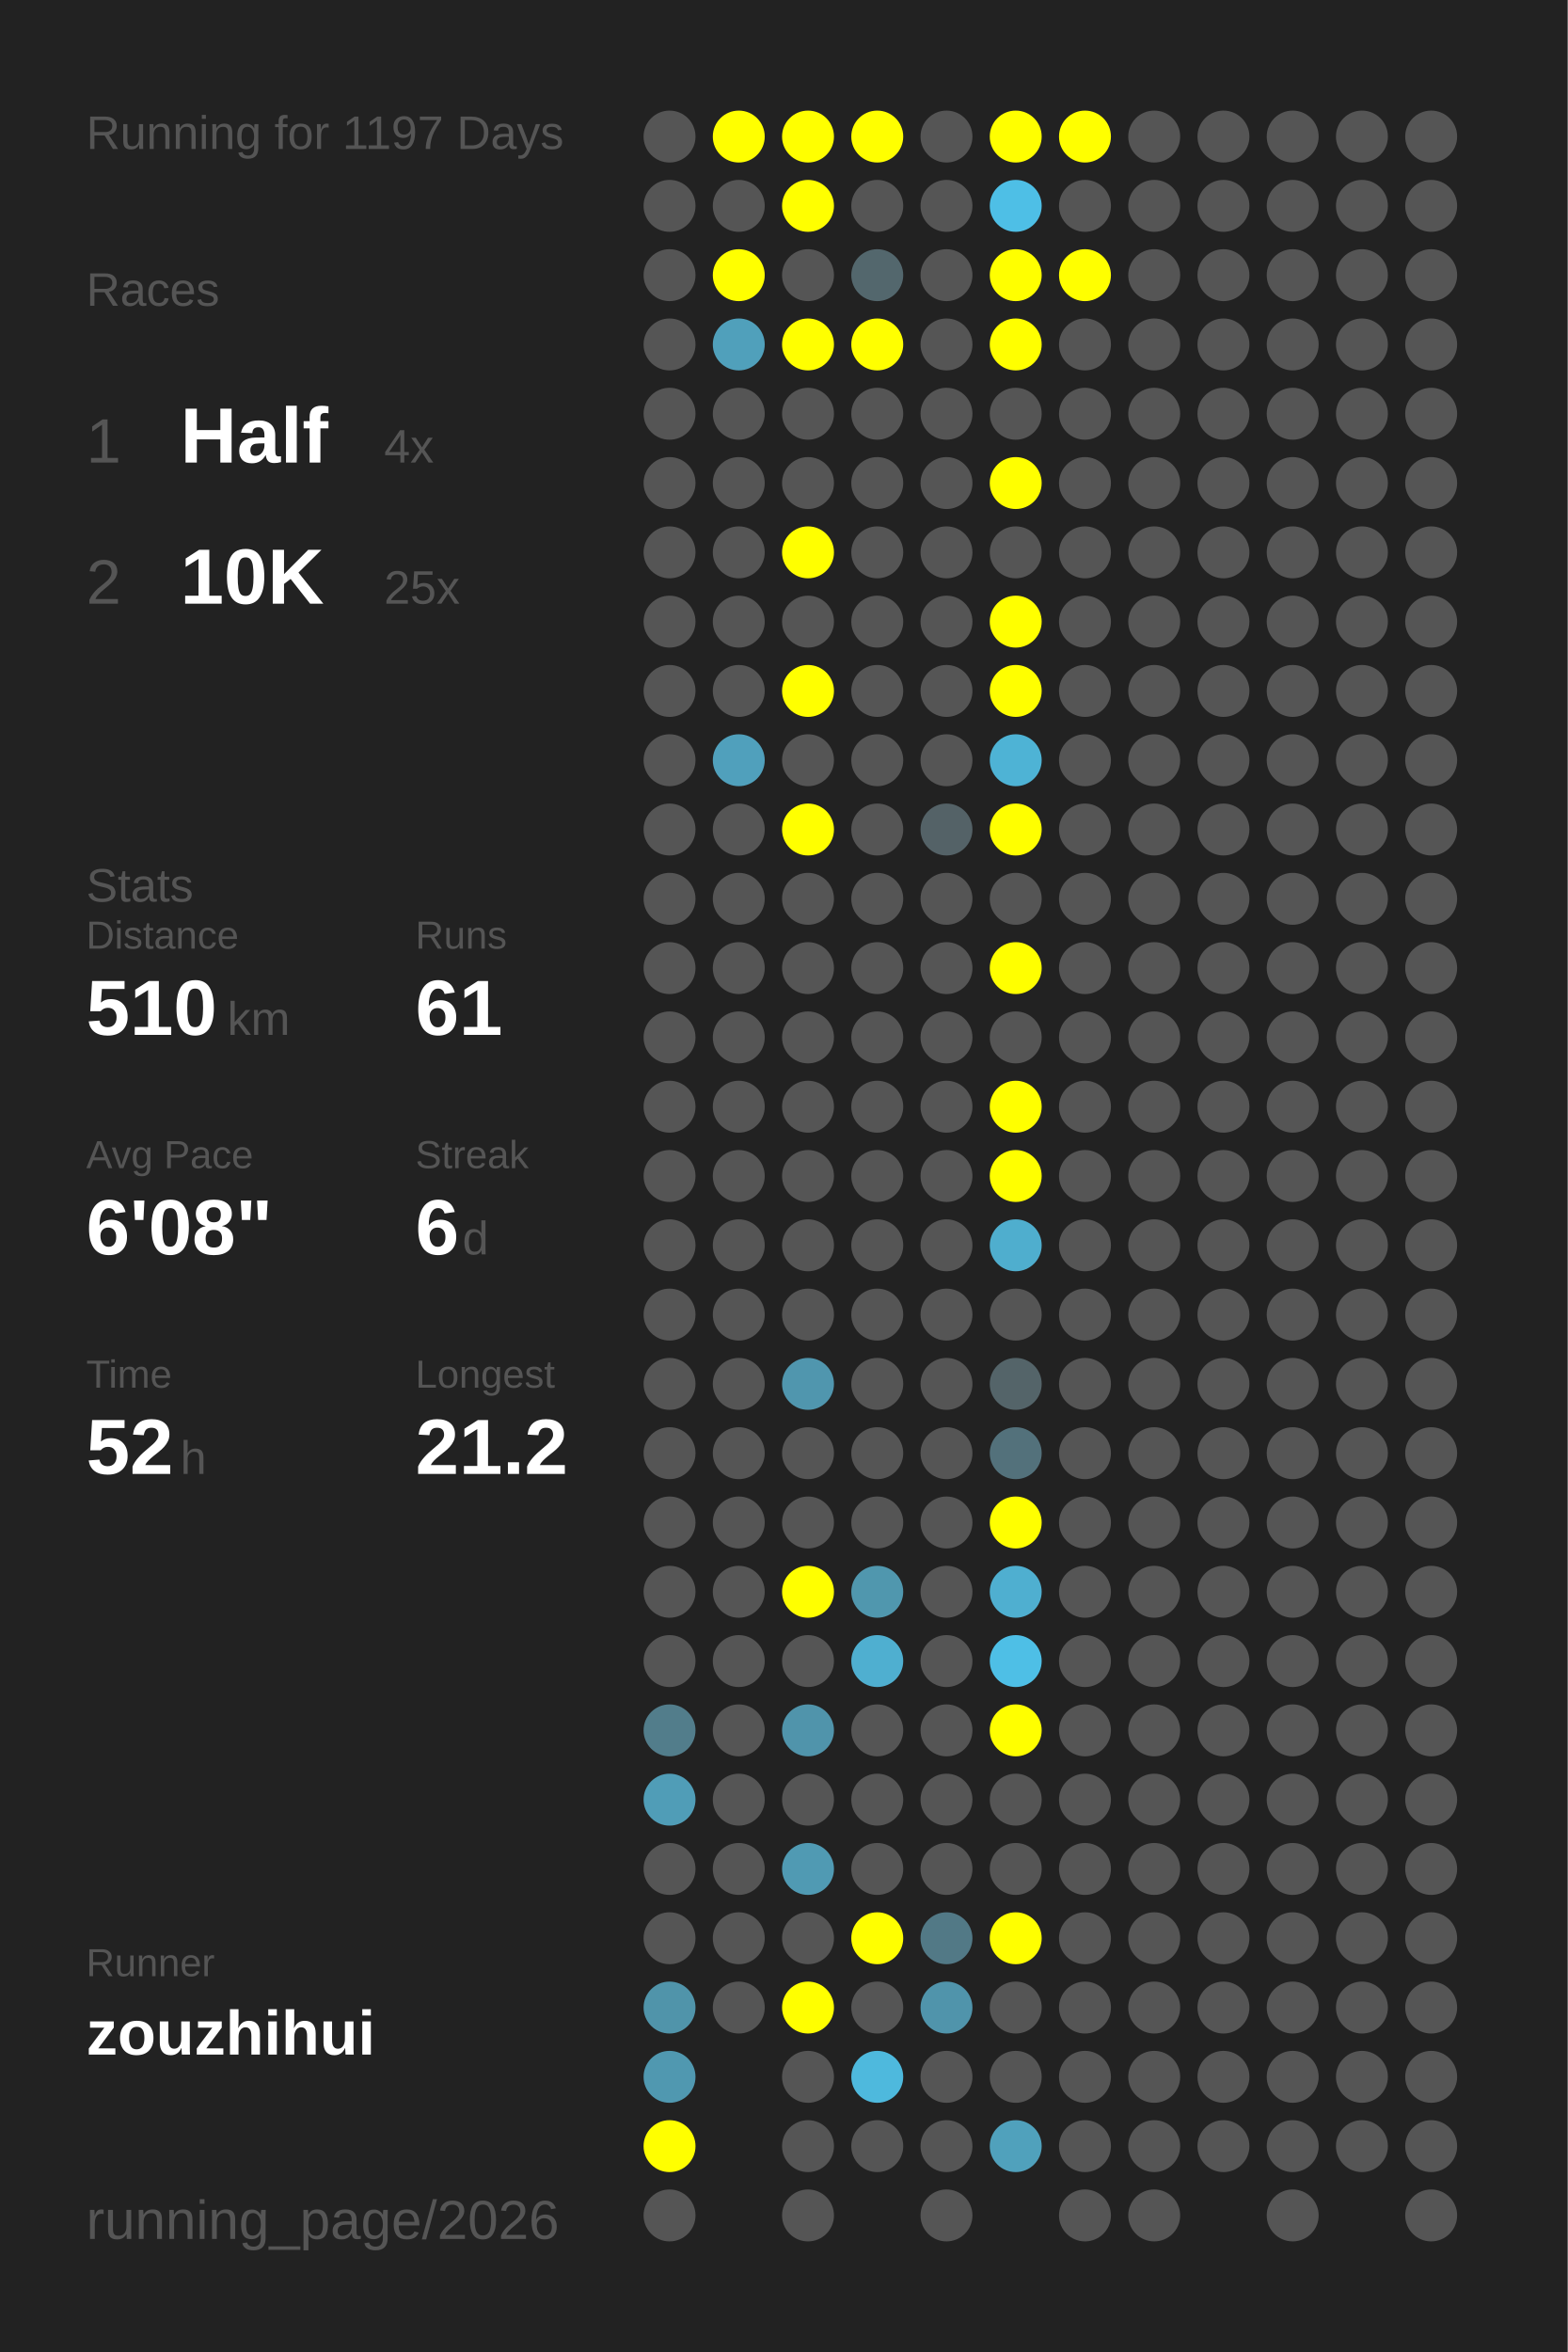
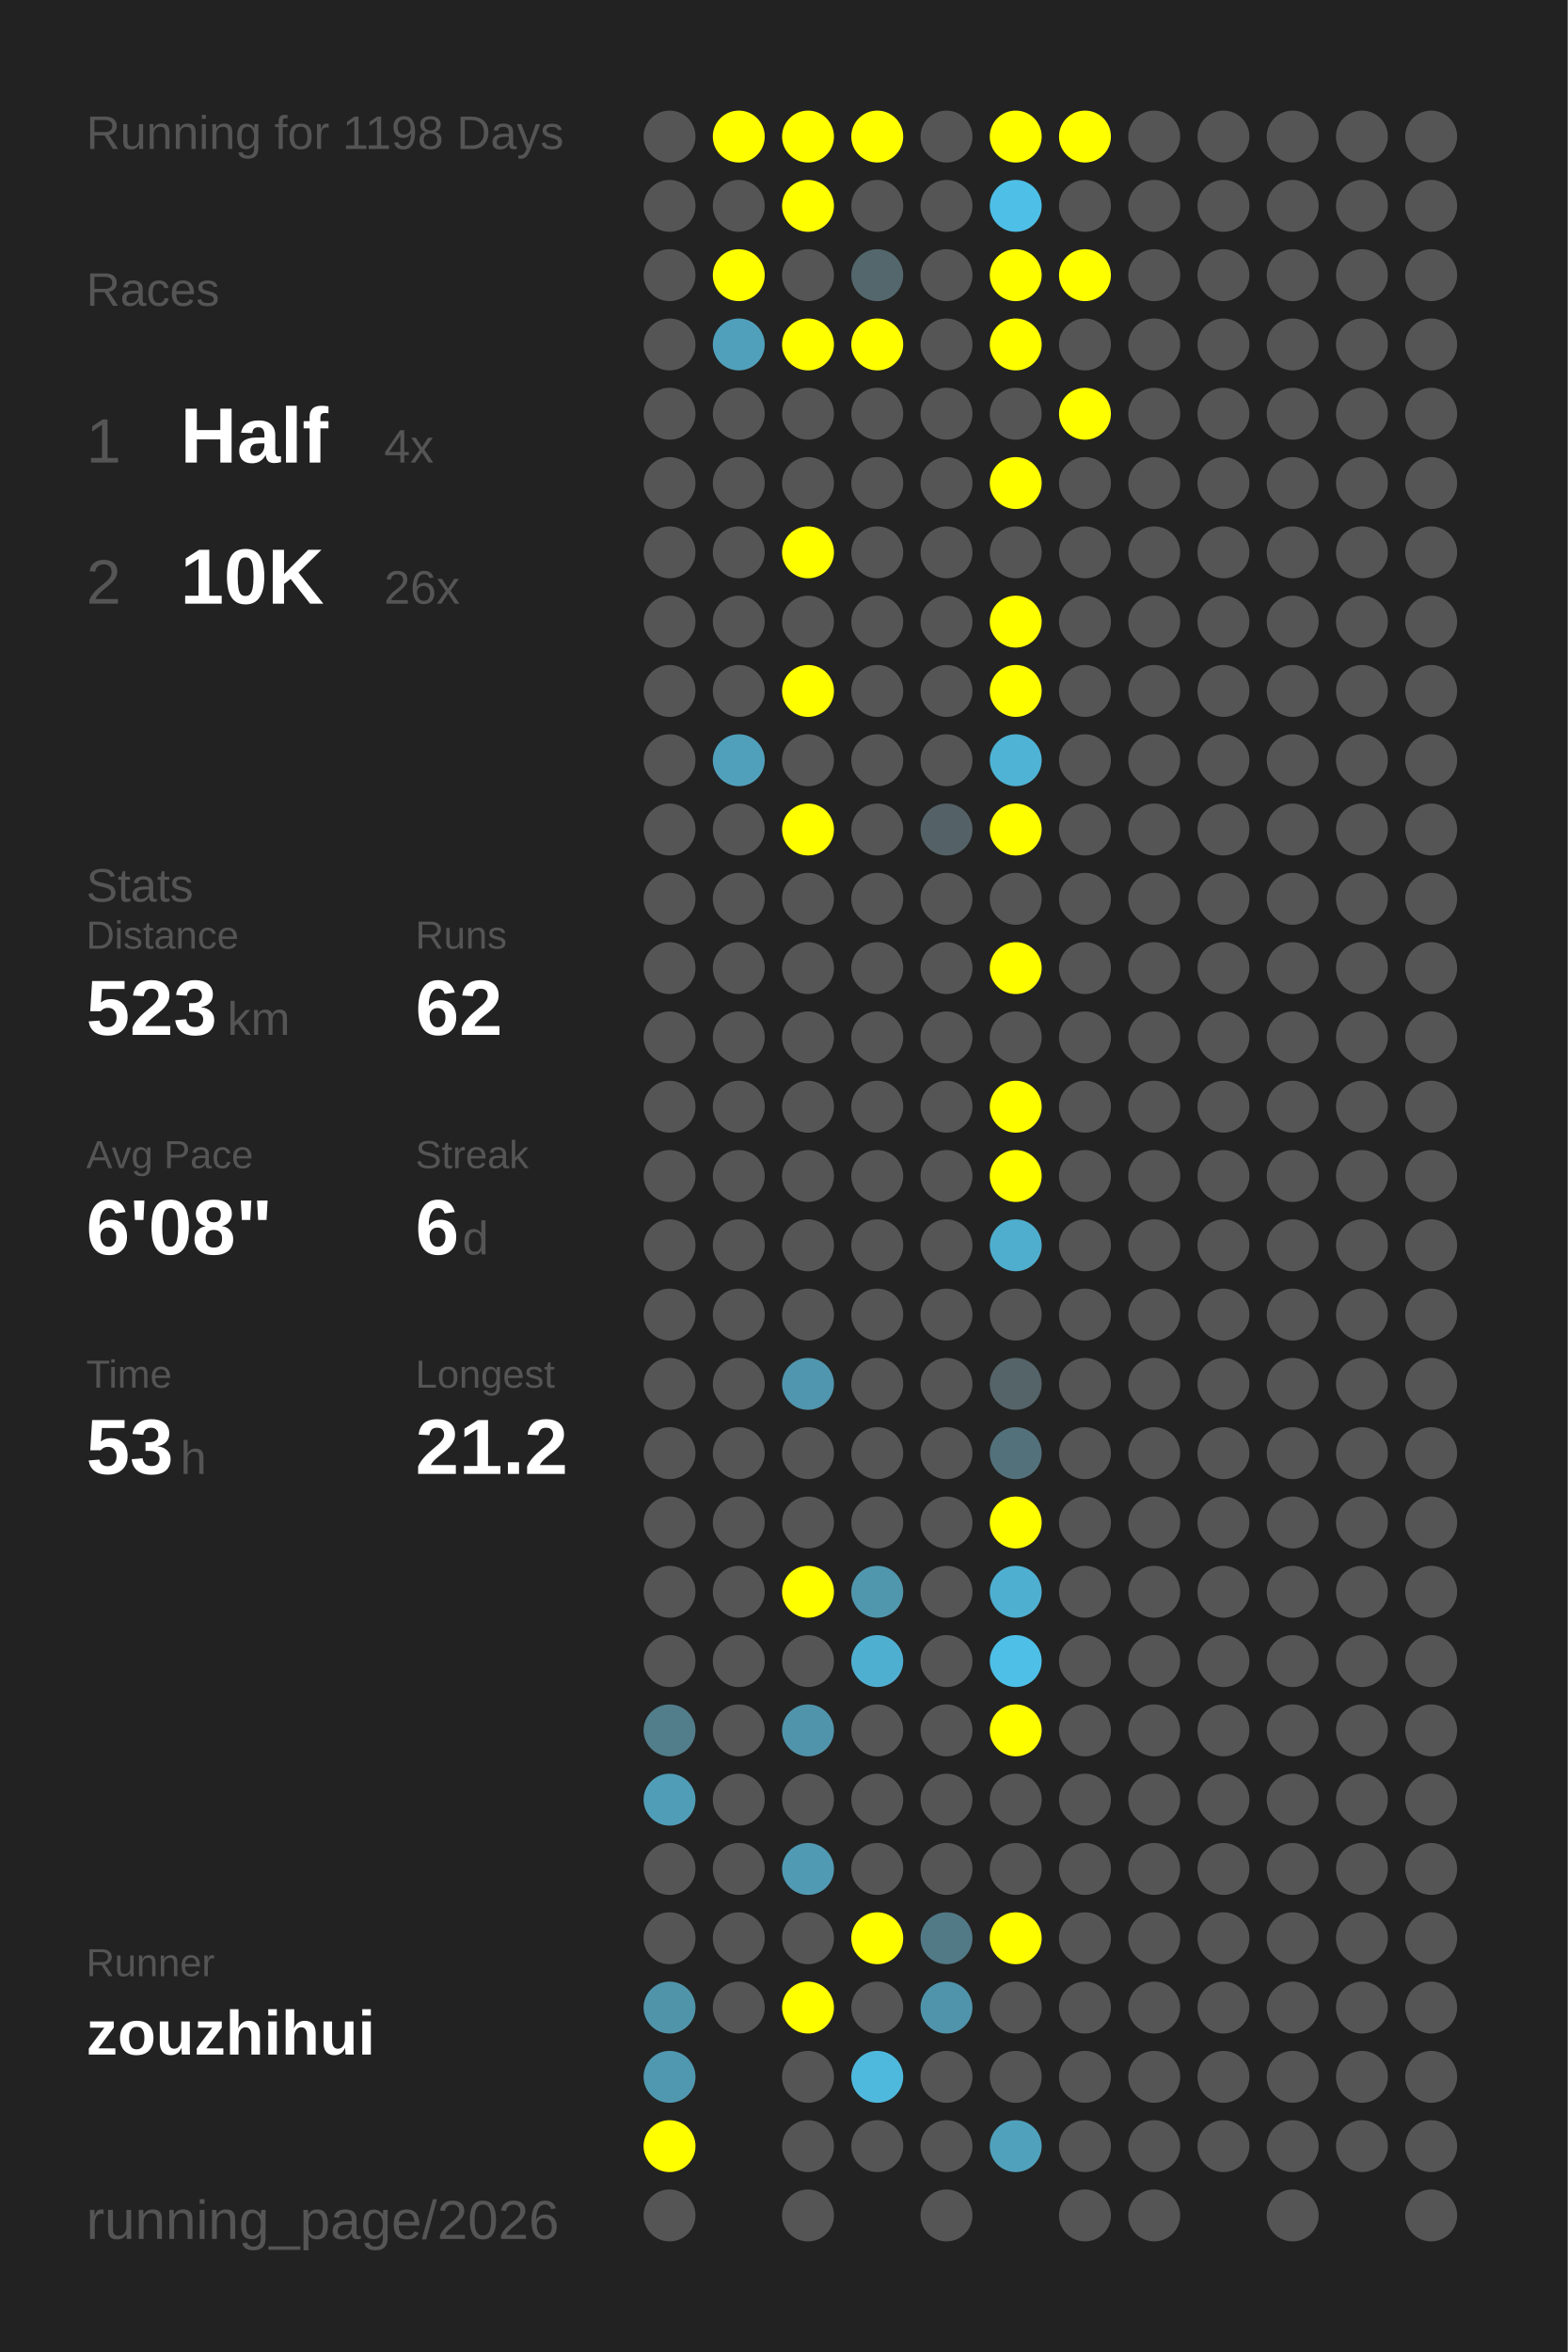
<svg xmlns="http://www.w3.org/2000/svg" baseProfile="full" height="300mm" version="1.1" viewBox="0,0,200,300" width="200mm">
  <defs />
  <rect fill="#222222" height="300" width="200" x="0" y="0" />
-   <text fill="#555555" style="font-size:6px; font-family:Arial;" x="11" y="19">Running for 1197 Days</text>
+   <text fill="#555555" style="font-size:6px; font-family:Arial;" x="11" y="19">Running for 1198 Days</text>
  <text fill="#555555" style="font-size:6px; font-family:Arial;" x="11" y="39">Races</text>
  <text fill="#555555" style="font-size:8px; font-family:Arial;" x="11" y="59">1</text>
  <text fill="#FFFFFF" style="font-size:10px; font-family:Arial; font-weight:bold;" x="23" y="59">Half</text>
  <text fill="#555555" style="font-size:6px; font-family:Arial;" x="49" y="59">4x</text>
  <text fill="#555555" style="font-size:8px; font-family:Arial;" x="11" y="77">2</text>
  <text fill="#FFFFFF" style="font-size:10px; font-family:Arial; font-weight:bold;" x="23" y="77">10K</text>
-   <text fill="#555555" style="font-size:6px; font-family:Arial;" x="49" y="77">25x</text>
+   <text fill="#555555" style="font-size:6px; font-family:Arial;" x="49" y="77">26x</text>
  <text fill="#555555" style="font-size:6px; font-family:Arial;" x="11" y="115">Stats</text>
  <text fill="#555555" style="font-size:5px; font-family:Arial;" x="11" y="121">Distance</text>
-   <text fill="#FFFFFF" style="font-size:10px; font-family:Arial; font-weight:bold;" x="11" y="132">510</text>
+   <text fill="#FFFFFF" style="font-size:10px; font-family:Arial; font-weight:bold;" x="11" y="132">523</text>
  <text fill="#555555" style="font-size:6px; font-family:Arial;" x="29" y="132">km</text>
  <text fill="#555555" style="font-size:5px; font-family:Arial;" x="53" y="121">Runs</text>
-   <text fill="#FFFFFF" style="font-size:10px; font-family:Arial; font-weight:bold;" x="53" y="132">61</text>
+   <text fill="#FFFFFF" style="font-size:10px; font-family:Arial; font-weight:bold;" x="53" y="132">62</text>
  <text fill="#555555" style="font-size:5px; font-family:Arial;" x="11" y="149">Avg Pace</text>
  <text fill="#FFFFFF" style="font-size:10px; font-family:Arial; font-weight:bold;" x="11" y="160">6'08"</text>
  <text fill="#555555" style="font-size:5px; font-family:Arial;" x="53" y="149">Streak</text>
  <text fill="#FFFFFF" style="font-size:10px; font-family:Arial; font-weight:bold;" x="53" y="160">6</text>
  <text fill="#555555" style="font-size:6px; font-family:Arial;" x="59" y="160">d</text>
  <text fill="#555555" style="font-size:5px; font-family:Arial;" x="11" y="177">Time</text>
-   <text fill="#FFFFFF" style="font-size:10px; font-family:Arial; font-weight:bold;" x="11" y="188">52</text>
+   <text fill="#FFFFFF" style="font-size:10px; font-family:Arial; font-weight:bold;" x="11" y="188">53</text>
  <text fill="#555555" style="font-size:6px; font-family:Arial;" x="23" y="188">h</text>
  <text fill="#555555" style="font-size:5px; font-family:Arial;" x="53" y="177">Longest</text>
  <text fill="#FFFFFF" style="font-size:10px; font-family:Arial; font-weight:bold;" x="53" y="188">21.2</text>
  <text fill="#555555" style="font-size:5px; font-family:Arial;" x="11" y="252.065">Runner</text>
  <text fill="#FFFFFF" style="font-size:8px; font-family:Arial; font-weight:bold;" x="11" y="262.065">zouzhihui</text>
  <text fill="#555555" style="font-size:7px; font-family:Arial;" x="11" y="285.581">running_page/2026</text>
  <circle cx="85.417" cy="17.419" fill="#555555" r="3.312" />
  <circle cx="85.417" cy="26.258" fill="#555555" r="3.312" />
  <circle cx="85.417" cy="35.097" fill="#555555" r="3.312" />
  <circle cx="85.417" cy="43.935" fill="#555555" r="3.312" />
  <circle cx="85.417" cy="52.774" fill="#555555" r="3.312" />
  <circle cx="85.417" cy="61.613" fill="#555555" r="3.312" />
  <circle cx="85.417" cy="70.452" fill="#555555" r="3.312" />
  <circle cx="85.417" cy="79.29" fill="#555555" r="3.312" />
  <circle cx="85.417" cy="88.129" fill="#555555" r="3.312" />
  <circle cx="85.417" cy="96.968" fill="#555555" r="3.312" />
  <circle cx="85.417" cy="105.806" fill="#555555" r="3.312" />
  <circle cx="85.417" cy="114.645" fill="#555555" r="3.312" />
  <circle cx="85.417" cy="123.484" fill="#555555" r="3.312" />
  <circle cx="85.417" cy="132.323" fill="#555555" r="3.312" />
  <circle cx="85.417" cy="141.161" fill="#555555" r="3.312" />
  <circle cx="85.417" cy="150" fill="#555555" r="3.312" />
  <circle cx="85.417" cy="158.839" fill="#555555" r="3.312" />
  <circle cx="85.417" cy="167.677" fill="#555555" r="3.312" />
  <circle cx="85.417" cy="176.516" fill="#555555" r="3.312" />
  <circle cx="85.417" cy="185.355" fill="#555555" r="3.312" />
  <circle cx="85.417" cy="194.194" fill="#555555" r="3.312" />
  <circle cx="85.417" cy="203.032" fill="#555555" r="3.312" />
  <circle cx="85.417" cy="211.871" fill="#555555" r="3.312" />
  <circle cx="85.417" cy="220.71" fill="#527d8b" r="3.312" />
  <circle cx="85.417" cy="229.548" fill="#509db7" r="3.312" />
  <circle cx="85.417" cy="238.387" fill="#555555" r="3.312" />
  <circle cx="85.417" cy="247.226" fill="#555555" r="3.312" />
  <circle cx="85.417" cy="256.065" fill="#5094aa" r="3.312" />
  <circle cx="85.417" cy="264.903" fill="#5098b0" r="3.312" />
  <circle cx="85.417" cy="273.742" fill="#FFFF00" r="3.312" />
  <circle cx="85.417" cy="282.581" fill="#555555" r="3.312" />
  <circle cx="94.25" cy="17.419" fill="#FFFF00" r="3.312" />
  <circle cx="94.25" cy="26.258" fill="#555555" r="3.312" />
  <circle cx="94.25" cy="35.097" fill="#FFFF00" r="3.312" />
  <circle cx="94.25" cy="43.935" fill="#50a0bb" r="3.312" />
  <circle cx="94.25" cy="52.774" fill="#555555" r="3.312" />
  <circle cx="94.25" cy="61.613" fill="#555555" r="3.312" />
  <circle cx="94.25" cy="70.452" fill="#555555" r="3.312" />
  <circle cx="94.25" cy="79.29" fill="#555555" r="3.312" />
  <circle cx="94.25" cy="88.129" fill="#555555" r="3.312" />
  <circle cx="94.25" cy="96.968" fill="#50a0bc" r="3.312" />
  <circle cx="94.25" cy="105.806" fill="#555555" r="3.312" />
  <circle cx="94.25" cy="114.645" fill="#555555" r="3.312" />
  <circle cx="94.25" cy="123.484" fill="#555555" r="3.312" />
  <circle cx="94.25" cy="132.323" fill="#555555" r="3.312" />
  <circle cx="94.25" cy="141.161" fill="#555555" r="3.312" />
  <circle cx="94.25" cy="150" fill="#555555" r="3.312" />
  <circle cx="94.25" cy="158.839" fill="#555555" r="3.312" />
  <circle cx="94.25" cy="167.677" fill="#555555" r="3.312" />
  <circle cx="94.25" cy="176.516" fill="#555555" r="3.312" />
  <circle cx="94.25" cy="185.355" fill="#555555" r="3.312" />
  <circle cx="94.25" cy="194.194" fill="#555555" r="3.312" />
  <circle cx="94.25" cy="203.032" fill="#555555" r="3.312" />
  <circle cx="94.25" cy="211.871" fill="#555555" r="3.312" />
  <circle cx="94.25" cy="220.71" fill="#555555" r="3.312" />
  <circle cx="94.25" cy="229.548" fill="#555555" r="3.312" />
  <circle cx="94.25" cy="238.387" fill="#555555" r="3.312" />
  <circle cx="94.25" cy="247.226" fill="#555555" r="3.312" />
  <circle cx="94.25" cy="256.065" fill="#555555" r="3.312" />
  <circle cx="103.083" cy="17.419" fill="#FFFF00" r="3.312" />
  <circle cx="103.083" cy="26.258" fill="#FFFF00" r="3.312" />
  <circle cx="103.083" cy="35.097" fill="#555555" r="3.312" />
  <circle cx="103.083" cy="43.935" fill="#FFFF00" r="3.312" />
  <circle cx="103.083" cy="52.774" fill="#555555" r="3.312" />
  <circle cx="103.083" cy="61.613" fill="#555555" r="3.312" />
  <circle cx="103.083" cy="70.452" fill="#FFFF00" r="3.312" />
  <circle cx="103.083" cy="79.29" fill="#555555" r="3.312" />
  <circle cx="103.083" cy="88.129" fill="#FFFF00" r="3.312" />
  <circle cx="103.083" cy="96.968" fill="#555555" r="3.312" />
  <circle cx="103.083" cy="105.806" fill="#FFFF00" r="3.312" />
  <circle cx="103.083" cy="114.645" fill="#555555" r="3.312" />
  <circle cx="103.083" cy="123.484" fill="#555555" r="3.312" />
  <circle cx="103.083" cy="132.323" fill="#555555" r="3.312" />
  <circle cx="103.083" cy="141.161" fill="#555555" r="3.312" />
  <circle cx="103.083" cy="150" fill="#555555" r="3.312" />
  <circle cx="103.083" cy="158.839" fill="#555555" r="3.312" />
  <circle cx="103.083" cy="167.677" fill="#555555" r="3.312" />
  <circle cx="103.083" cy="176.516" fill="#5096ae" r="3.312" />
  <circle cx="103.083" cy="185.355" fill="#555555" r="3.312" />
  <circle cx="103.083" cy="194.194" fill="#555555" r="3.312" />
  <circle cx="103.083" cy="203.032" fill="#FFFF00" r="3.312" />
  <circle cx="103.083" cy="211.871" fill="#555555" r="3.312" />
  <circle cx="103.083" cy="220.71" fill="#5094ab" r="3.312" />
  <circle cx="103.083" cy="229.548" fill="#555555" r="3.312" />
  <circle cx="103.083" cy="238.387" fill="#509ab3" r="3.312" />
  <circle cx="103.083" cy="247.226" fill="#555555" r="3.312" />
  <circle cx="103.083" cy="256.065" fill="#FFFF00" r="3.312" />
  <circle cx="103.083" cy="264.903" fill="#555555" r="3.312" />
  <circle cx="103.083" cy="273.742" fill="#555555" r="3.312" />
  <circle cx="103.083" cy="282.581" fill="#555555" r="3.312" />
  <circle cx="111.917" cy="17.419" fill="#FFFF00" r="3.312" />
  <circle cx="111.917" cy="26.258" fill="#555555" r="3.312" />
  <circle cx="111.917" cy="35.097" fill="#53676d" r="3.312" />
  <circle cx="111.917" cy="43.935" fill="#FFFF00" r="3.312" />
  <circle cx="111.917" cy="52.774" fill="#555555" r="3.312" />
  <circle cx="111.917" cy="61.613" fill="#555555" r="3.312" />
  <circle cx="111.917" cy="70.452" fill="#555555" r="3.312" />
  <circle cx="111.917" cy="79.29" fill="#555555" r="3.312" />
  <circle cx="111.917" cy="88.129" fill="#555555" r="3.312" />
  <circle cx="111.917" cy="96.968" fill="#555555" r="3.312" />
  <circle cx="111.917" cy="105.806" fill="#555555" r="3.312" />
  <circle cx="111.917" cy="114.645" fill="#555555" r="3.312" />
  <circle cx="111.917" cy="123.484" fill="#555555" r="3.312" />
  <circle cx="111.917" cy="132.323" fill="#555555" r="3.312" />
  <circle cx="111.917" cy="141.161" fill="#555555" r="3.312" />
  <circle cx="111.917" cy="150" fill="#555555" r="3.312" />
  <circle cx="111.917" cy="158.839" fill="#555555" r="3.312" />
  <circle cx="111.917" cy="167.677" fill="#555555" r="3.312" />
  <circle cx="111.917" cy="176.516" fill="#555555" r="3.312" />
  <circle cx="111.917" cy="185.355" fill="#555555" r="3.312" />
  <circle cx="111.917" cy="194.194" fill="#555555" r="3.312" />
  <circle cx="111.917" cy="203.032" fill="#5097ae" r="3.312" />
  <circle cx="111.917" cy="211.871" fill="#4fafd0" r="3.312" />
  <circle cx="111.917" cy="220.71" fill="#555555" r="3.312" />
  <circle cx="111.917" cy="229.548" fill="#555555" r="3.312" />
  <circle cx="111.917" cy="238.387" fill="#555555" r="3.312" />
  <circle cx="111.917" cy="247.226" fill="#FFFF00" r="3.312" />
  <circle cx="111.917" cy="256.065" fill="#555555" r="3.312" />
  <circle cx="111.917" cy="264.903" fill="#4eb9dd" r="3.312" />
  <circle cx="111.917" cy="273.742" fill="#555555" r="3.312" />
  <circle cx="120.75" cy="17.419" fill="#555555" r="3.312" />
  <circle cx="120.75" cy="26.258" fill="#555555" r="3.312" />
  <circle cx="120.75" cy="35.097" fill="#555555" r="3.312" />
  <circle cx="120.75" cy="43.935" fill="#555555" r="3.312" />
  <circle cx="120.75" cy="52.774" fill="#555555" r="3.312" />
  <circle cx="120.75" cy="61.613" fill="#555555" r="3.312" />
  <circle cx="120.75" cy="70.452" fill="#555555" r="3.312" />
  <circle cx="120.75" cy="79.29" fill="#555555" r="3.312" />
  <circle cx="120.75" cy="88.129" fill="#555555" r="3.312" />
  <circle cx="120.75" cy="96.968" fill="#555555" r="3.312" />
  <circle cx="120.75" cy="105.806" fill="#546267" r="3.312" />
  <circle cx="120.75" cy="114.645" fill="#555555" r="3.312" />
  <circle cx="120.75" cy="123.484" fill="#555555" r="3.312" />
  <circle cx="120.75" cy="132.323" fill="#555555" r="3.312" />
  <circle cx="120.75" cy="141.161" fill="#555555" r="3.312" />
  <circle cx="120.75" cy="150" fill="#555555" r="3.312" />
  <circle cx="120.75" cy="158.839" fill="#555555" r="3.312" />
  <circle cx="120.75" cy="167.677" fill="#555555" r="3.312" />
  <circle cx="120.75" cy="176.516" fill="#555555" r="3.312" />
  <circle cx="120.75" cy="185.355" fill="#555555" r="3.312" />
  <circle cx="120.75" cy="194.194" fill="#555555" r="3.312" />
  <circle cx="120.75" cy="203.032" fill="#555555" r="3.312" />
  <circle cx="120.75" cy="211.871" fill="#555555" r="3.312" />
  <circle cx="120.75" cy="220.71" fill="#555555" r="3.312" />
  <circle cx="120.75" cy="229.548" fill="#555555" r="3.312" />
  <circle cx="120.75" cy="238.387" fill="#555555" r="3.312" />
  <circle cx="120.75" cy="247.226" fill="#527986" r="3.312" />
  <circle cx="120.75" cy="256.065" fill="#5094ab" r="3.312" />
  <circle cx="120.75" cy="264.903" fill="#555555" r="3.312" />
  <circle cx="120.75" cy="273.742" fill="#555555" r="3.312" />
  <circle cx="120.75" cy="282.581" fill="#555555" r="3.312" />
  <circle cx="129.583" cy="17.419" fill="#FFFF00" r="3.312" />
  <circle cx="129.583" cy="26.258" fill="#4ebfe6" r="3.312" />
  <circle cx="129.583" cy="35.097" fill="#FFFF00" r="3.312" />
  <circle cx="129.583" cy="43.935" fill="#FFFF00" r="3.312" />
  <circle cx="129.583" cy="52.774" fill="#555555" r="3.312" />
  <circle cx="129.583" cy="61.613" fill="#FFFF00" r="3.312" />
  <circle cx="129.583" cy="70.452" fill="#555555" r="3.312" />
  <circle cx="129.583" cy="79.29" fill="#FFFF00" r="3.312" />
  <circle cx="129.583" cy="88.129" fill="#FFFF00" r="3.312" />
  <circle cx="129.583" cy="96.968" fill="#4eb3d5" r="3.312" />
  <circle cx="129.583" cy="105.806" fill="#FFFF00" r="3.312" />
  <circle cx="129.583" cy="114.645" fill="#555555" r="3.312" />
  <circle cx="129.583" cy="123.484" fill="#FFFF00" r="3.312" />
  <circle cx="129.583" cy="132.323" fill="#555555" r="3.312" />
  <circle cx="129.583" cy="141.161" fill="#FFFF00" r="3.312" />
  <circle cx="129.583" cy="150" fill="#FFFF00" r="3.312" />
  <circle cx="129.583" cy="158.839" fill="#4faece" r="3.312" />
  <circle cx="129.583" cy="167.677" fill="#555555" r="3.312" />
  <circle cx="129.583" cy="176.516" fill="#546469" r="3.312" />
  <circle cx="129.583" cy="185.355" fill="#53717b" r="3.312" />
  <circle cx="129.583" cy="194.194" fill="#FFFF00" r="3.312" />
  <circle cx="129.583" cy="203.032" fill="#4fafd0" r="3.312" />
  <circle cx="129.583" cy="211.871" fill="#4ebfe6" r="3.312" />
  <circle cx="129.583" cy="220.71" fill="#FFFF00" r="3.312" />
  <circle cx="129.583" cy="229.548" fill="#555555" r="3.312" />
  <circle cx="129.583" cy="238.387" fill="#555555" r="3.312" />
  <circle cx="129.583" cy="247.226" fill="#FFFF00" r="3.312" />
  <circle cx="129.583" cy="256.065" fill="#555555" r="3.312" />
  <circle cx="129.583" cy="264.903" fill="#555555" r="3.312" />
  <circle cx="129.583" cy="273.742" fill="#50a1bc" r="3.312" />
  <circle cx="138.417" cy="17.419" fill="#FFFF00" r="3.312" />
  <circle cx="138.417" cy="26.258" fill="#555555" r="3.312" />
  <circle cx="138.417" cy="35.097" fill="#FFFF00" r="3.312" />
  <circle cx="138.417" cy="43.935" fill="#555555" r="3.312" />
-   <circle cx="138.417" cy="52.774" fill="#555555" r="3.312" />
+   <circle cx="138.417" cy="52.774" fill="#FFFF00" r="3.312" />
  <circle cx="138.417" cy="61.613" fill="#555555" r="3.312" />
  <circle cx="138.417" cy="70.452" fill="#555555" r="3.312" />
  <circle cx="138.417" cy="79.29" fill="#555555" r="3.312" />
  <circle cx="138.417" cy="88.129" fill="#555555" r="3.312" />
  <circle cx="138.417" cy="96.968" fill="#555555" r="3.312" />
  <circle cx="138.417" cy="105.806" fill="#555555" r="3.312" />
  <circle cx="138.417" cy="114.645" fill="#555555" r="3.312" />
  <circle cx="138.417" cy="123.484" fill="#555555" r="3.312" />
  <circle cx="138.417" cy="132.323" fill="#555555" r="3.312" />
  <circle cx="138.417" cy="141.161" fill="#555555" r="3.312" />
  <circle cx="138.417" cy="150" fill="#555555" r="3.312" />
  <circle cx="138.417" cy="158.839" fill="#555555" r="3.312" />
  <circle cx="138.417" cy="167.677" fill="#555555" r="3.312" />
  <circle cx="138.417" cy="176.516" fill="#555555" r="3.312" />
  <circle cx="138.417" cy="185.355" fill="#555555" r="3.312" />
  <circle cx="138.417" cy="194.194" fill="#555555" r="3.312" />
  <circle cx="138.417" cy="203.032" fill="#555555" r="3.312" />
  <circle cx="138.417" cy="211.871" fill="#555555" r="3.312" />
  <circle cx="138.417" cy="220.71" fill="#555555" r="3.312" />
  <circle cx="138.417" cy="229.548" fill="#555555" r="3.312" />
  <circle cx="138.417" cy="238.387" fill="#555555" r="3.312" />
  <circle cx="138.417" cy="247.226" fill="#555555" r="3.312" />
  <circle cx="138.417" cy="256.065" fill="#555555" r="3.312" />
  <circle cx="138.417" cy="264.903" fill="#555555" r="3.312" />
  <circle cx="138.417" cy="273.742" fill="#555555" r="3.312" />
  <circle cx="138.417" cy="282.581" fill="#555555" r="3.312" />
  <circle cx="147.25" cy="17.419" fill="#555555" r="3.312" />
  <circle cx="147.25" cy="26.258" fill="#555555" r="3.312" />
  <circle cx="147.25" cy="35.097" fill="#555555" r="3.312" />
  <circle cx="147.25" cy="43.935" fill="#555555" r="3.312" />
  <circle cx="147.25" cy="52.774" fill="#555555" r="3.312" />
  <circle cx="147.25" cy="61.613" fill="#555555" r="3.312" />
  <circle cx="147.25" cy="70.452" fill="#555555" r="3.312" />
  <circle cx="147.25" cy="79.29" fill="#555555" r="3.312" />
  <circle cx="147.25" cy="88.129" fill="#555555" r="3.312" />
  <circle cx="147.25" cy="96.968" fill="#555555" r="3.312" />
  <circle cx="147.25" cy="105.806" fill="#555555" r="3.312" />
  <circle cx="147.25" cy="114.645" fill="#555555" r="3.312" />
  <circle cx="147.25" cy="123.484" fill="#555555" r="3.312" />
  <circle cx="147.25" cy="132.323" fill="#555555" r="3.312" />
  <circle cx="147.25" cy="141.161" fill="#555555" r="3.312" />
  <circle cx="147.25" cy="150" fill="#555555" r="3.312" />
  <circle cx="147.25" cy="158.839" fill="#555555" r="3.312" />
  <circle cx="147.25" cy="167.677" fill="#555555" r="3.312" />
  <circle cx="147.25" cy="176.516" fill="#555555" r="3.312" />
  <circle cx="147.25" cy="185.355" fill="#555555" r="3.312" />
  <circle cx="147.25" cy="194.194" fill="#555555" r="3.312" />
  <circle cx="147.25" cy="203.032" fill="#555555" r="3.312" />
  <circle cx="147.25" cy="211.871" fill="#555555" r="3.312" />
  <circle cx="147.25" cy="220.71" fill="#555555" r="3.312" />
  <circle cx="147.25" cy="229.548" fill="#555555" r="3.312" />
  <circle cx="147.25" cy="238.387" fill="#555555" r="3.312" />
  <circle cx="147.25" cy="247.226" fill="#555555" r="3.312" />
  <circle cx="147.25" cy="256.065" fill="#555555" r="3.312" />
  <circle cx="147.25" cy="264.903" fill="#555555" r="3.312" />
  <circle cx="147.25" cy="273.742" fill="#555555" r="3.312" />
  <circle cx="147.25" cy="282.581" fill="#555555" r="3.312" />
  <circle cx="156.083" cy="17.419" fill="#555555" r="3.312" />
  <circle cx="156.083" cy="26.258" fill="#555555" r="3.312" />
  <circle cx="156.083" cy="35.097" fill="#555555" r="3.312" />
  <circle cx="156.083" cy="43.935" fill="#555555" r="3.312" />
  <circle cx="156.083" cy="52.774" fill="#555555" r="3.312" />
  <circle cx="156.083" cy="61.613" fill="#555555" r="3.312" />
  <circle cx="156.083" cy="70.452" fill="#555555" r="3.312" />
  <circle cx="156.083" cy="79.29" fill="#555555" r="3.312" />
  <circle cx="156.083" cy="88.129" fill="#555555" r="3.312" />
  <circle cx="156.083" cy="96.968" fill="#555555" r="3.312" />
  <circle cx="156.083" cy="105.806" fill="#555555" r="3.312" />
  <circle cx="156.083" cy="114.645" fill="#555555" r="3.312" />
  <circle cx="156.083" cy="123.484" fill="#555555" r="3.312" />
  <circle cx="156.083" cy="132.323" fill="#555555" r="3.312" />
  <circle cx="156.083" cy="141.161" fill="#555555" r="3.312" />
  <circle cx="156.083" cy="150" fill="#555555" r="3.312" />
  <circle cx="156.083" cy="158.839" fill="#555555" r="3.312" />
  <circle cx="156.083" cy="167.677" fill="#555555" r="3.312" />
  <circle cx="156.083" cy="176.516" fill="#555555" r="3.312" />
  <circle cx="156.083" cy="185.355" fill="#555555" r="3.312" />
  <circle cx="156.083" cy="194.194" fill="#555555" r="3.312" />
  <circle cx="156.083" cy="203.032" fill="#555555" r="3.312" />
  <circle cx="156.083" cy="211.871" fill="#555555" r="3.312" />
  <circle cx="156.083" cy="220.71" fill="#555555" r="3.312" />
  <circle cx="156.083" cy="229.548" fill="#555555" r="3.312" />
  <circle cx="156.083" cy="238.387" fill="#555555" r="3.312" />
  <circle cx="156.083" cy="247.226" fill="#555555" r="3.312" />
  <circle cx="156.083" cy="256.065" fill="#555555" r="3.312" />
  <circle cx="156.083" cy="264.903" fill="#555555" r="3.312" />
  <circle cx="156.083" cy="273.742" fill="#555555" r="3.312" />
  <circle cx="164.917" cy="17.419" fill="#555555" r="3.312" />
  <circle cx="164.917" cy="26.258" fill="#555555" r="3.312" />
  <circle cx="164.917" cy="35.097" fill="#555555" r="3.312" />
  <circle cx="164.917" cy="43.935" fill="#555555" r="3.312" />
  <circle cx="164.917" cy="52.774" fill="#555555" r="3.312" />
  <circle cx="164.917" cy="61.613" fill="#555555" r="3.312" />
  <circle cx="164.917" cy="70.452" fill="#555555" r="3.312" />
  <circle cx="164.917" cy="79.29" fill="#555555" r="3.312" />
  <circle cx="164.917" cy="88.129" fill="#555555" r="3.312" />
  <circle cx="164.917" cy="96.968" fill="#555555" r="3.312" />
  <circle cx="164.917" cy="105.806" fill="#555555" r="3.312" />
  <circle cx="164.917" cy="114.645" fill="#555555" r="3.312" />
  <circle cx="164.917" cy="123.484" fill="#555555" r="3.312" />
  <circle cx="164.917" cy="132.323" fill="#555555" r="3.312" />
  <circle cx="164.917" cy="141.161" fill="#555555" r="3.312" />
  <circle cx="164.917" cy="150" fill="#555555" r="3.312" />
  <circle cx="164.917" cy="158.839" fill="#555555" r="3.312" />
  <circle cx="164.917" cy="167.677" fill="#555555" r="3.312" />
  <circle cx="164.917" cy="176.516" fill="#555555" r="3.312" />
  <circle cx="164.917" cy="185.355" fill="#555555" r="3.312" />
  <circle cx="164.917" cy="194.194" fill="#555555" r="3.312" />
  <circle cx="164.917" cy="203.032" fill="#555555" r="3.312" />
  <circle cx="164.917" cy="211.871" fill="#555555" r="3.312" />
  <circle cx="164.917" cy="220.71" fill="#555555" r="3.312" />
  <circle cx="164.917" cy="229.548" fill="#555555" r="3.312" />
  <circle cx="164.917" cy="238.387" fill="#555555" r="3.312" />
  <circle cx="164.917" cy="247.226" fill="#555555" r="3.312" />
  <circle cx="164.917" cy="256.065" fill="#555555" r="3.312" />
  <circle cx="164.917" cy="264.903" fill="#555555" r="3.312" />
  <circle cx="164.917" cy="273.742" fill="#555555" r="3.312" />
  <circle cx="164.917" cy="282.581" fill="#555555" r="3.312" />
  <circle cx="173.75" cy="17.419" fill="#555555" r="3.312" />
  <circle cx="173.75" cy="26.258" fill="#555555" r="3.312" />
  <circle cx="173.75" cy="35.097" fill="#555555" r="3.312" />
  <circle cx="173.75" cy="43.935" fill="#555555" r="3.312" />
  <circle cx="173.75" cy="52.774" fill="#555555" r="3.312" />
  <circle cx="173.75" cy="61.613" fill="#555555" r="3.312" />
  <circle cx="173.75" cy="70.452" fill="#555555" r="3.312" />
  <circle cx="173.75" cy="79.29" fill="#555555" r="3.312" />
  <circle cx="173.75" cy="88.129" fill="#555555" r="3.312" />
  <circle cx="173.75" cy="96.968" fill="#555555" r="3.312" />
  <circle cx="173.75" cy="105.806" fill="#555555" r="3.312" />
  <circle cx="173.75" cy="114.645" fill="#555555" r="3.312" />
  <circle cx="173.75" cy="123.484" fill="#555555" r="3.312" />
  <circle cx="173.75" cy="132.323" fill="#555555" r="3.312" />
  <circle cx="173.75" cy="141.161" fill="#555555" r="3.312" />
  <circle cx="173.75" cy="150" fill="#555555" r="3.312" />
  <circle cx="173.75" cy="158.839" fill="#555555" r="3.312" />
  <circle cx="173.75" cy="167.677" fill="#555555" r="3.312" />
  <circle cx="173.75" cy="176.516" fill="#555555" r="3.312" />
  <circle cx="173.75" cy="185.355" fill="#555555" r="3.312" />
  <circle cx="173.75" cy="194.194" fill="#555555" r="3.312" />
  <circle cx="173.75" cy="203.032" fill="#555555" r="3.312" />
  <circle cx="173.75" cy="211.871" fill="#555555" r="3.312" />
  <circle cx="173.75" cy="220.71" fill="#555555" r="3.312" />
  <circle cx="173.75" cy="229.548" fill="#555555" r="3.312" />
  <circle cx="173.75" cy="238.387" fill="#555555" r="3.312" />
  <circle cx="173.75" cy="247.226" fill="#555555" r="3.312" />
  <circle cx="173.75" cy="256.065" fill="#555555" r="3.312" />
  <circle cx="173.75" cy="264.903" fill="#555555" r="3.312" />
  <circle cx="173.75" cy="273.742" fill="#555555" r="3.312" />
  <circle cx="182.583" cy="17.419" fill="#555555" r="3.312" />
  <circle cx="182.583" cy="26.258" fill="#555555" r="3.312" />
  <circle cx="182.583" cy="35.097" fill="#555555" r="3.312" />
  <circle cx="182.583" cy="43.935" fill="#555555" r="3.312" />
  <circle cx="182.583" cy="52.774" fill="#555555" r="3.312" />
  <circle cx="182.583" cy="61.613" fill="#555555" r="3.312" />
  <circle cx="182.583" cy="70.452" fill="#555555" r="3.312" />
  <circle cx="182.583" cy="79.29" fill="#555555" r="3.312" />
  <circle cx="182.583" cy="88.129" fill="#555555" r="3.312" />
  <circle cx="182.583" cy="96.968" fill="#555555" r="3.312" />
  <circle cx="182.583" cy="105.806" fill="#555555" r="3.312" />
  <circle cx="182.583" cy="114.645" fill="#555555" r="3.312" />
  <circle cx="182.583" cy="123.484" fill="#555555" r="3.312" />
  <circle cx="182.583" cy="132.323" fill="#555555" r="3.312" />
  <circle cx="182.583" cy="141.161" fill="#555555" r="3.312" />
  <circle cx="182.583" cy="150" fill="#555555" r="3.312" />
  <circle cx="182.583" cy="158.839" fill="#555555" r="3.312" />
  <circle cx="182.583" cy="167.677" fill="#555555" r="3.312" />
  <circle cx="182.583" cy="176.516" fill="#555555" r="3.312" />
  <circle cx="182.583" cy="185.355" fill="#555555" r="3.312" />
  <circle cx="182.583" cy="194.194" fill="#555555" r="3.312" />
  <circle cx="182.583" cy="203.032" fill="#555555" r="3.312" />
  <circle cx="182.583" cy="211.871" fill="#555555" r="3.312" />
  <circle cx="182.583" cy="220.71" fill="#555555" r="3.312" />
  <circle cx="182.583" cy="229.548" fill="#555555" r="3.312" />
  <circle cx="182.583" cy="238.387" fill="#555555" r="3.312" />
  <circle cx="182.583" cy="247.226" fill="#555555" r="3.312" />
  <circle cx="182.583" cy="256.065" fill="#555555" r="3.312" />
  <circle cx="182.583" cy="264.903" fill="#555555" r="3.312" />
  <circle cx="182.583" cy="273.742" fill="#555555" r="3.312" />
  <circle cx="182.583" cy="282.581" fill="#555555" r="3.312" />
</svg>
